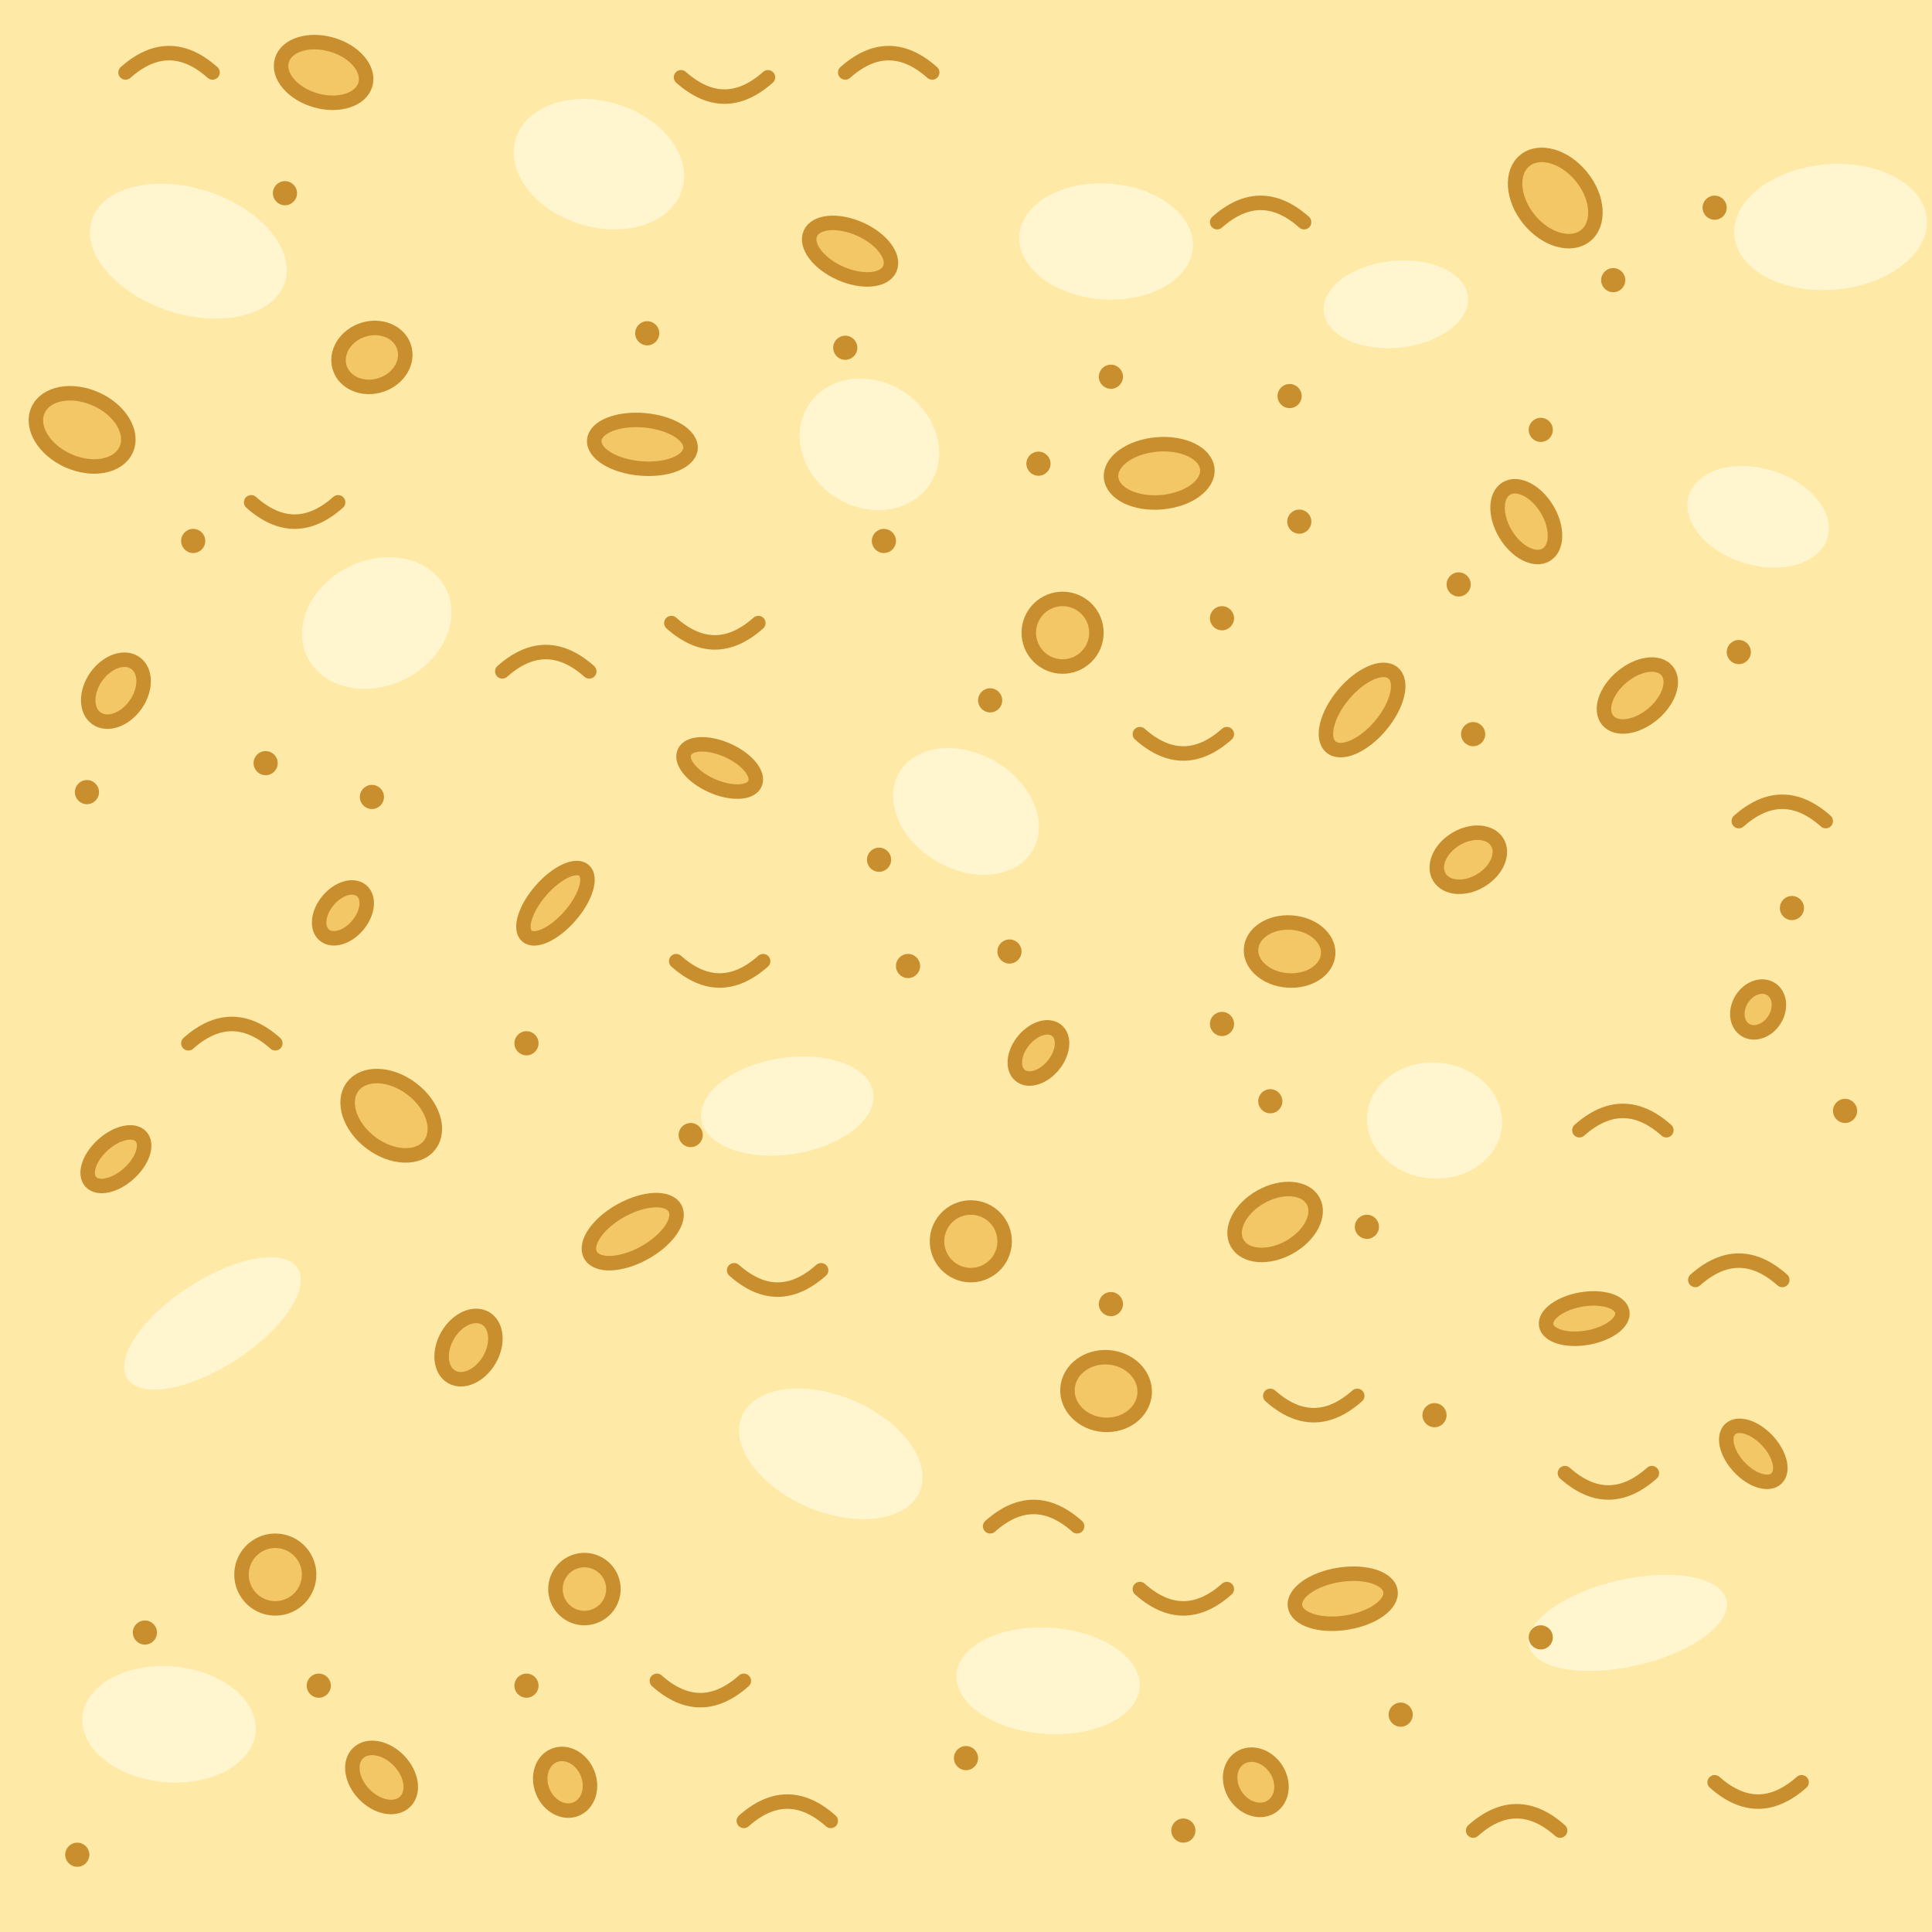
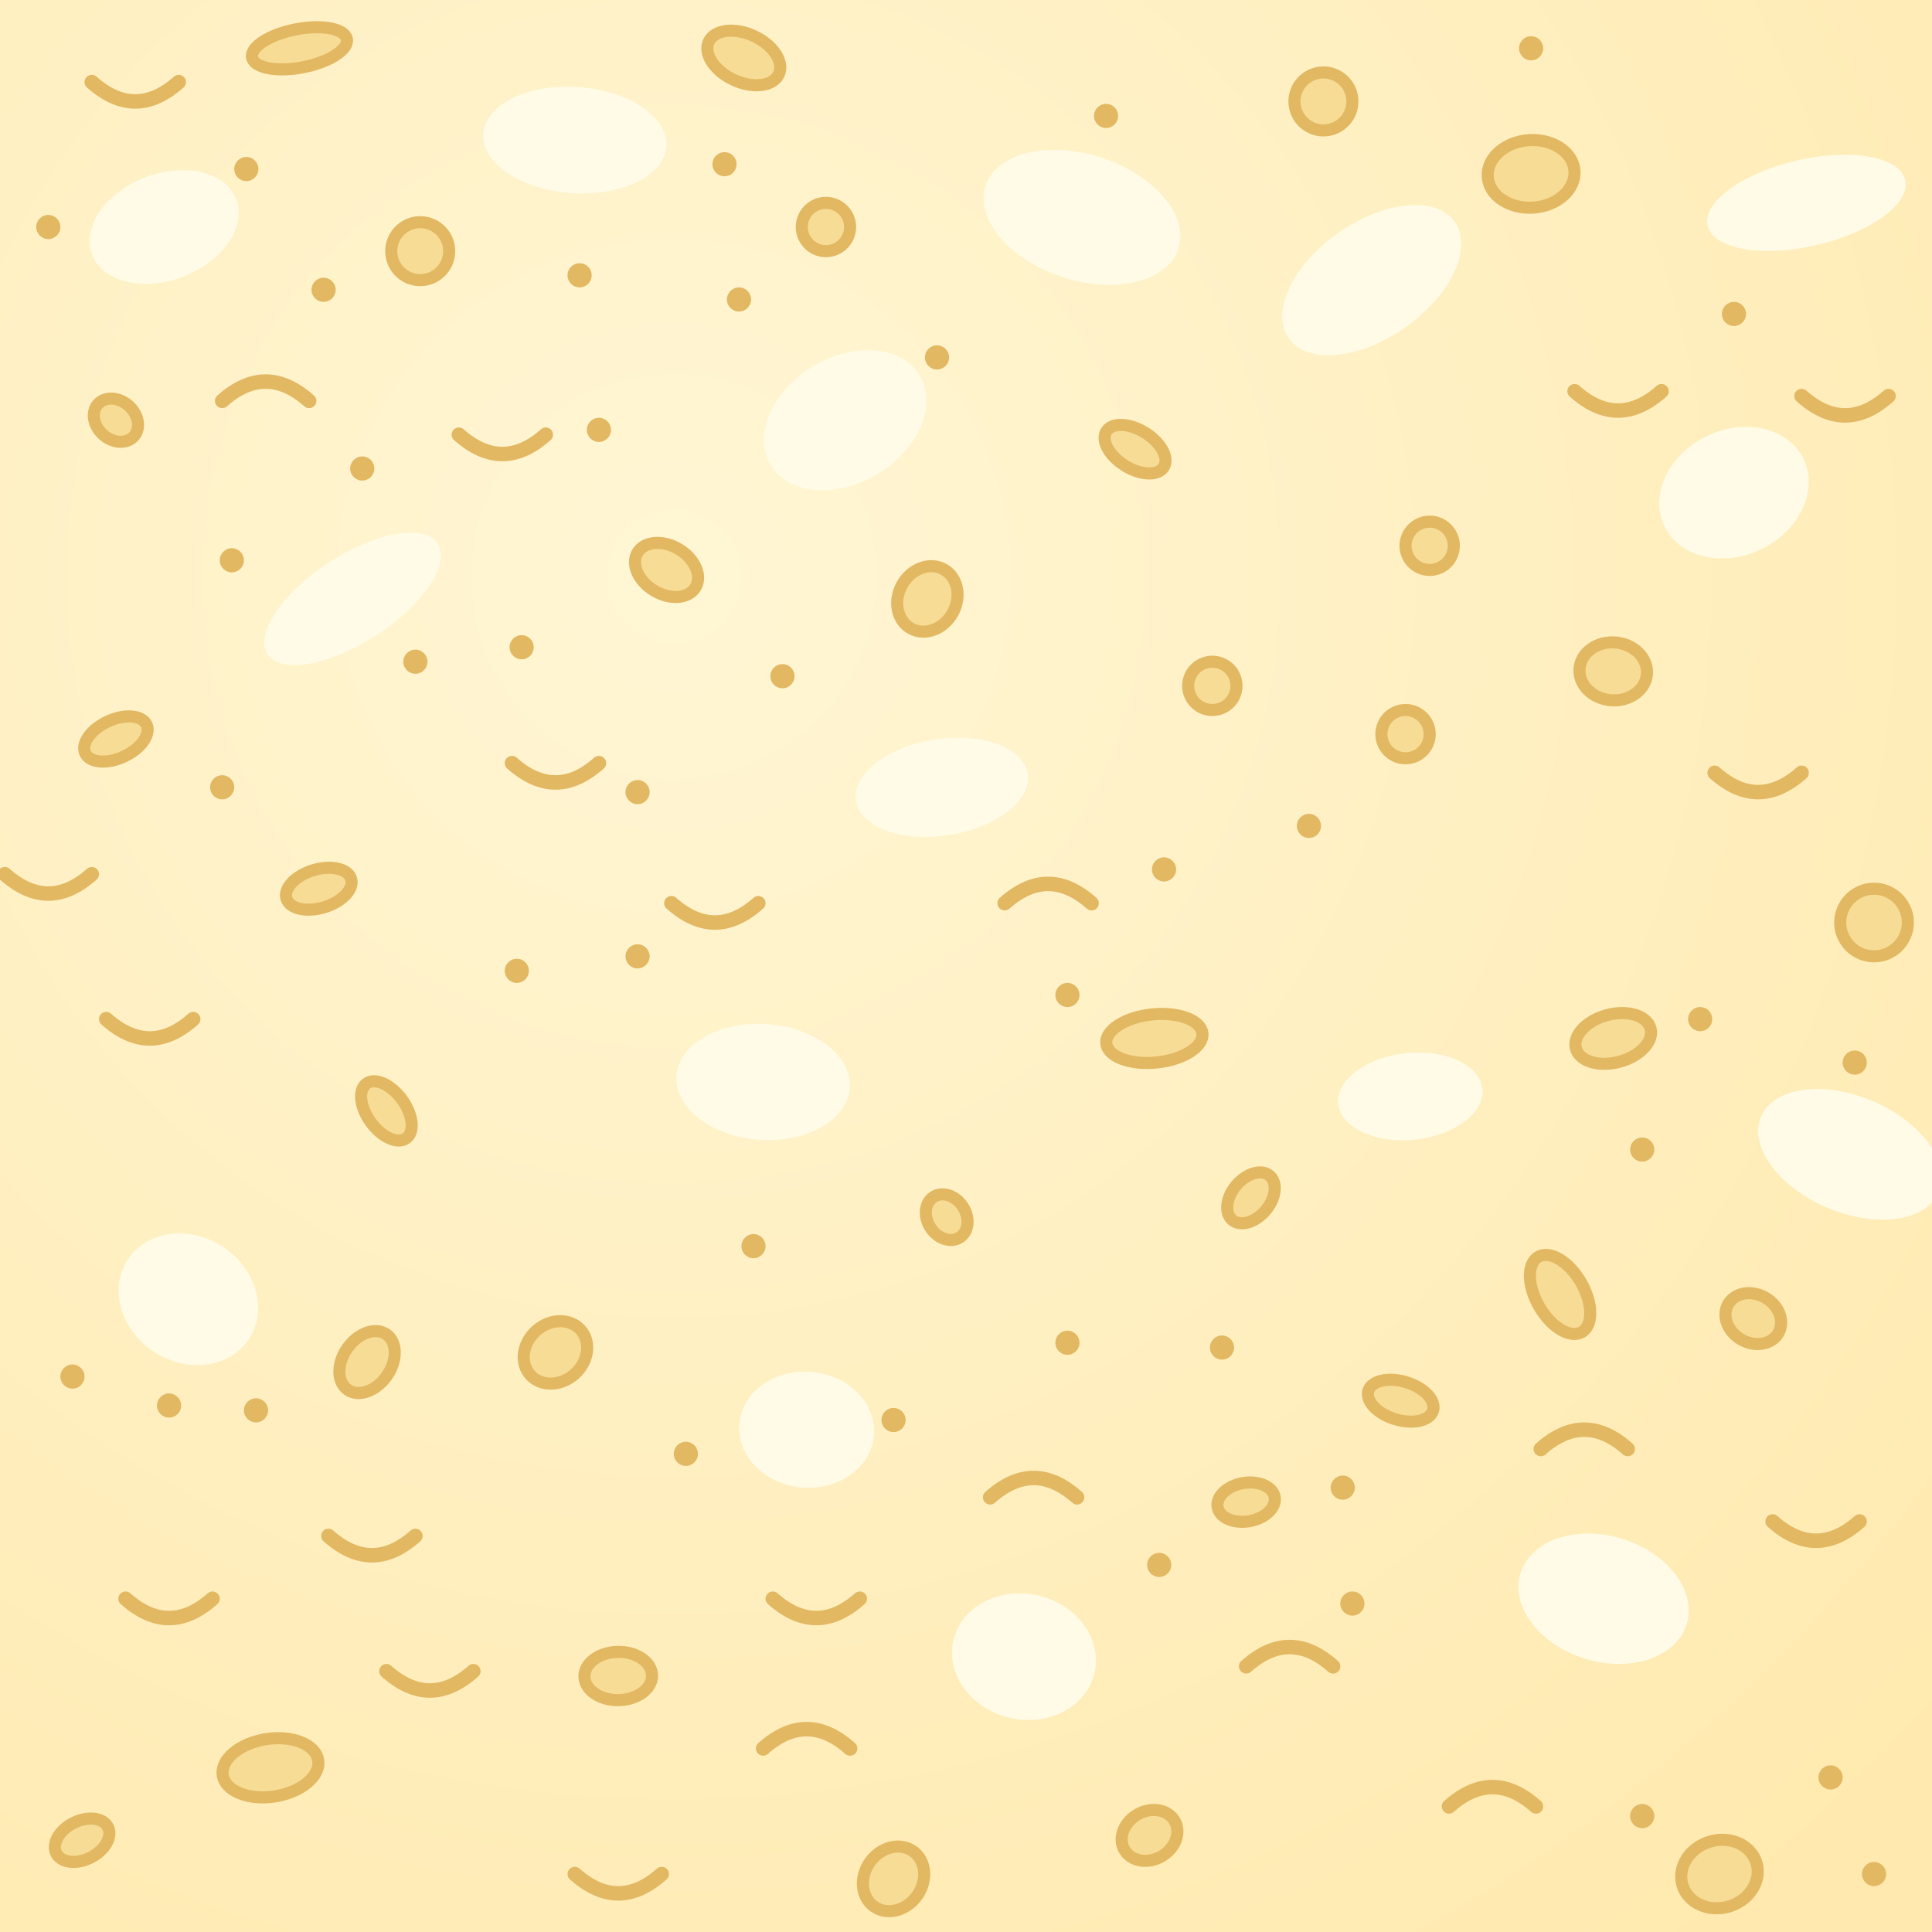
<svg xmlns="http://www.w3.org/2000/svg" viewBox="0 0 400 400" width="400" height="400">
-   <rect width="400" height="400" fill="#ffe9a6" />
-   <g fill="#fff6cf">
-     <ellipse cx="180" cy="92" rx="15" ry="13" transform="rotate(33 180 92)" />
-     <ellipse cx="217" cy="348" rx="19" ry="11" transform="rotate(4 217 348)" />
-     <ellipse cx="39" cy="52" rx="21" ry="13" transform="rotate(18 39 52)" />
-     <ellipse cx="289" cy="63" rx="15" ry="9" transform="rotate(-6 289 63)" />
-     <ellipse cx="44" cy="274" rx="21" ry="9" transform="rotate(-33 44 274)" />
-     <ellipse cx="124" cy="34" rx="18" ry="13" transform="rotate(17 124 34)" />
-     <ellipse cx="229" cy="50" rx="18" ry="12" transform="rotate(4 229 50)" />
-     <ellipse cx="297" cy="232" rx="14" ry="12" transform="rotate(5 297 232)" />
-     <ellipse cx="78" cy="129" rx="16" ry="13" transform="rotate(-26 78 129)" />
-     <ellipse cx="337" cy="336" rx="21" ry="9" transform="rotate(-13 337 336)" />
-     <ellipse cx="163" cy="229" rx="18" ry="10" transform="rotate(-9 163 229)" />
-     <ellipse cx="172" cy="301" rx="20" ry="12" transform="rotate(23 172 301)" />
-     <ellipse cx="364" cy="107" rx="15" ry="10" transform="rotate(17 364 107)" />
-     <ellipse cx="379" cy="47" rx="20" ry="13" transform="rotate(-5 379 47)" />
-     <ellipse cx="200" cy="168" rx="16" ry="12" transform="rotate(30 200 168)" />
-     <ellipse cx="35" cy="357" rx="18" ry="12" transform="rotate(5 35 357)" />
+   <defs>
+     <radialGradient id="g" cx="0.35" cy="0.3" r="0.9">
+       <stop offset="0" stop-color="#fff6d4" />
+       <stop offset="1" stop-color="#ffe9ae" />
+     </radialGradient>
+   </defs>
+   <rect width="400" height="400" fill="url(#g)" />
+   <g fill="#fffbe6">
+     <ellipse cx="175" cy="87" rx="18" ry="13" transform="rotate(-31 175 87)" />
+     <ellipse cx="212" cy="343" rx="15" ry="13" transform="rotate(13 212 343)" />
+     <ellipse cx="34" cy="47" rx="16" ry="11" transform="rotate(-21 34 47)" />
+     <ellipse cx="284" cy="58" rx="21" ry="12" transform="rotate(-35 284 58)" />
+     <ellipse cx="39" cy="269" rx="15" ry="13" transform="rotate(33 39 269)" />
+     <ellipse cx="119" cy="29" rx="19" ry="11" transform="rotate(4 119 29)" />
+     <ellipse cx="224" cy="45" rx="21" ry="13" transform="rotate(18 224 45)" />
+     <ellipse cx="292" cy="227" rx="15" ry="9" transform="rotate(-6 292 227)" />
+     <ellipse cx="73" cy="124" rx="21" ry="9" transform="rotate(-33 73 124)" />
+     <ellipse cx="332" cy="331" rx="18" ry="13" transform="rotate(17 332 331)" />
+     <ellipse cx="158" cy="224" rx="18" ry="12" transform="rotate(4 158 224)" />
+     <ellipse cx="167" cy="296" rx="14" ry="12" transform="rotate(5 167 296)" />
+     <ellipse cx="359" cy="102" rx="16" ry="13" transform="rotate(-26 359 102)" />
+     <ellipse cx="374" cy="42" rx="21" ry="9" transform="rotate(-13 374 42)" />
+     <ellipse cx="195" cy="163" rx="18" ry="10" transform="rotate(-9 195 163)" />
+     <ellipse cx="383" cy="239" rx="20" ry="12" transform="rotate(23 383 239)" />
  </g>
-   <g fill="#f3c766" stroke="#c98f2e" stroke-width="3">
-     <ellipse cx="364" cy="209" rx="5" ry="4" transform="rotate(-58 364 209)" />
-     <ellipse cx="133" cy="92" rx="10" ry="5" transform="rotate(5 133 92)" />
-     <ellipse cx="316" cy="108" rx="8" ry="5" transform="rotate(59 316 108)" />
-     <ellipse cx="149" cy="159" rx="8" ry="4" transform="rotate(24 149 159)" />
-     <ellipse cx="17" cy="89" rx="10" ry="7" transform="rotate(24 17 89)" />
-     <ellipse cx="229" cy="288" rx="8" ry="7" transform="rotate(4 229 288)" />
-     <ellipse cx="304" cy="178" rx="7" ry="5" transform="rotate(-31 304 178)" />
-     <ellipse cx="79" cy="368" rx="7" ry="5" transform="rotate(46 79 368)" />
-     <ellipse cx="278" cy="331" rx="10" ry="5" transform="rotate(-9 278 331)" />
-     <ellipse cx="363" cy="301" rx="7" ry="4" transform="rotate(47 363 301)" />
-     <ellipse cx="215" cy="218" rx="6" ry="4" transform="rotate(-51 215 218)" />
-     <ellipse cx="240" cy="98" rx="10" ry="6" transform="rotate(-5 240 98)" />
-     <ellipse cx="71" cy="189" rx="6" ry="4" transform="rotate(-50 71 189)" />
-     <ellipse cx="322" cy="41" rx="10" ry="7" transform="rotate(51 322 41)" />
-     <ellipse cx="67" cy="15" rx="9" ry="6" transform="rotate(16 67 15)" />
-     <ellipse cx="121" cy="329" rx="6" ry="6" transform="rotate(-55 121 329)" />
-     <ellipse cx="339" cy="144" rx="8" ry="5" transform="rotate(-40 339 144)" />
-     <ellipse cx="201" cy="257" rx="7" ry="7" transform="rotate(-60 201 257)" />
-     <ellipse cx="77" cy="74" rx="7" ry="6" transform="rotate(-18 77 74)" />
-     <ellipse cx="264" cy="253" rx="9" ry="6" transform="rotate(-29 264 253)" />
-     <ellipse cx="260" cy="369" rx="5" ry="6" transform="rotate(-33 260 369)" />
-     <ellipse cx="97" cy="279" rx="7" ry="5" transform="rotate(-60 97 279)" />
-     <ellipse cx="220" cy="131" rx="7" ry="7" transform="rotate(-50 220 131)" />
-     <ellipse cx="267" cy="197" rx="8" ry="6" transform="rotate(4 267 197)" />
-     <ellipse cx="131" cy="255" rx="10" ry="5" transform="rotate(-29 131 255)" />
-     <ellipse cx="115" cy="187" rx="9" ry="4" transform="rotate(-49 115 187)" />
-     <ellipse cx="24" cy="240" rx="7" ry="4" transform="rotate(-42 24 240)" />
-     <ellipse cx="328" cy="273" rx="8" ry="4" transform="rotate(-10 328 273)" />
-     <ellipse cx="117" cy="369" rx="5" ry="6" transform="rotate(-22 117 369)" />
-     <ellipse cx="282" cy="147" rx="10" ry="5" transform="rotate(-50 282 147)" />
-     <ellipse cx="176" cy="52" rx="9" ry="5" transform="rotate(24 176 52)" />
-     <ellipse cx="81" cy="231" rx="10" ry="7" transform="rotate(37 81 231)" />
-     <ellipse cx="57" cy="326" rx="7" ry="7" transform="rotate(-41 57 326)" />
-     <ellipse cx="24" cy="143" rx="7" ry="5" transform="rotate(-55 24 143)" />
+   <g fill="#f7dc96" stroke="#e2b862" stroke-width="2.5">
+     <ellipse cx="239" cy="215" rx="10" ry="5" transform="rotate(-6 239 215)" />
+     <ellipse cx="291" cy="152" rx="5" ry="5" transform="rotate(25 291 152)" />
+     <ellipse cx="80" cy="230" rx="7" ry="4" transform="rotate(54 80 230)" />
+     <ellipse cx="87" cy="52" rx="6" ry="6" transform="rotate(-42 87 52)" />
+     <ellipse cx="128" cy="347" rx="7" ry="5" transform="rotate(-1 128 347)" />
+     <ellipse cx="258" cy="311" rx="6" ry="4" transform="rotate(-10 258 311)" />
+     <ellipse cx="154" cy="12" rx="8" ry="5" transform="rotate(25 154 12)" />
+     <ellipse cx="363" cy="273" rx="6" ry="5" transform="rotate(30 363 273)" />
+     <ellipse cx="356" cy="388" rx="8" ry="7" transform="rotate(-17 356 388)" />
+     <ellipse cx="334" cy="215" rx="8" ry="5" transform="rotate(-15 334 215)" />
+     <ellipse cx="235" cy="93" rx="7" ry="4" transform="rotate(32 235 93)" />
+     <ellipse cx="66" cy="184" rx="7" ry="4" transform="rotate(-17 66 184)" />
+     <ellipse cx="317" cy="36" rx="9" ry="7" transform="rotate(-4 317 36)" />
+     <ellipse cx="62" cy="10" rx="10" ry="4" transform="rotate(-11 62 10)" />
+     <ellipse cx="334" cy="139" rx="7" ry="6" transform="rotate(5 334 139)" />
+     <ellipse cx="196" cy="252" rx="5" ry="4" transform="rotate(57 196 252)" />
+     <ellipse cx="259" cy="248" rx="6" ry="4" transform="rotate(-50 259 248)" />
+     <ellipse cx="185" cy="389" rx="7" ry="6" transform="rotate(-55 185 389)" />
+     <ellipse cx="274" cy="21" rx="6" ry="6" transform="rotate(36 274 21)" />
+     <ellipse cx="115" cy="280" rx="6" ry="7" transform="rotate(48 115 280)" />
+     <ellipse cx="56" cy="366" rx="10" ry="6" transform="rotate(-9 56 366)" />
+     <ellipse cx="192" cy="124" rx="6" ry="7" transform="rotate(29 192 124)" />
+     <ellipse cx="24" cy="153" rx="7" ry="4" transform="rotate(-25 24 153)" />
+     <ellipse cx="251" cy="142" rx="5" ry="5" transform="rotate(-6 251 142)" />
+     <ellipse cx="238" cy="380" rx="5" ry="6" transform="rotate(60 238 380)" />
+     <ellipse cx="24" cy="87" rx="5" ry="4" transform="rotate(42 24 87)" />
+     <ellipse cx="290" cy="290" rx="7" ry="4" transform="rotate(17 290 290)" />
+     <ellipse cx="17" cy="381" rx="6" ry="4" transform="rotate(-27 17 381)" />
+     <ellipse cx="138" cy="118" rx="5" ry="7" transform="rotate(-59 138 118)" />
+     <ellipse cx="388" cy="191" rx="7" ry="7" transform="rotate(58 388 191)" />
+     <ellipse cx="76" cy="282" rx="7" ry="5" transform="rotate(-55 76 282)" />
+     <ellipse cx="323" cy="268" rx="9" ry="5" transform="rotate(60 323 268)" />
+     <ellipse cx="296" cy="113" rx="5" ry="5" transform="rotate(-27 296 113)" />
+     <ellipse cx="171" cy="47" rx="5" ry="5" transform="rotate(-35 171 47)" />
  </g>
-   <g fill="none" stroke="#c98f2e" stroke-width="3" stroke-linecap="round">
-     <path d="M327 234 q9 -8 18 0" />
-     <path d="M305 379 q9 -8 18 0" />
-     <path d="M355 369 q9 8 18 0" />
-     <path d="M141 16 q9 8 18 0" />
-     <path d="M263 289 q9 8 18 0" />
-     <path d="M136 348 q9 8 18 0" />
-     <path d="M360 170 q9 -8 18 0" />
-     <path d="M324 305 q9 8 18 0" />
-     <path d="M252 46 q9 -8 18 0" />
-     <path d="M351 265 q9 -8 18 0" />
-     <path d="M154 377 q9 -8 18 0" />
-     <path d="M236 152 q9 8 18 0" />
-     <path d="M140 199 q9 8 18 0" />
-     <path d="M175 15 q9 -8 18 0" />
-     <path d="M39 216 q9 -8 18 0" />
-     <path d="M205 316 q9 -8 18 0" />
-     <path d="M236 329 q9 8 18 0" />
-     <path d="M152 263 q9 8 18 0" />
-     <path d="M104 139 q9 -8 18 0" />
-     <path d="M52 104 q9 8 18 0" />
-     <path d="M26 15 q9 -8 18 0" />
-     <path d="M139 129 q9 8 18 0" />
+   <g fill="none" stroke="#e2b862" stroke-width="3" stroke-linecap="round">
+     <path d="M160 331 q9 8 18 0" />
+     <path d="M106 158 q9 8 18 0" />
+     <path d="M139 187 q9 8 18 0" />
+     <path d="M19 17 q9 8 18 0" />
+     <path d="M158 362 q9 -8 18 0" />
+     <path d="M326 81 q9 8 18 0" />
+     <path d="M208 187 q9 -8 18 0" />
+     <path d="M355 160 q9 8 18 0" />
+     <path d="M95 90 q9 8 18 0" />
+     <path d="M1 181 q9 8 18 0" />
+     <path d="M258 345 q9 -8 18 0" />
+     <path d="M46 83 q9 -8 18 0" />
+     <path d="M205 310 q9 -8 18 0" />
+     <path d="M22 211 q9 8 18 0" />
+     <path d="M80 346 q9 8 18 0" />
+     <path d="M367 315 q9 8 18 0" />
+     <path d="M300 374 q9 -8 18 0" />
+     <path d="M26 331 q9 8 18 0" />
+     <path d="M119 388 q9 8 18 0" />
+     <path d="M319 300 q9 -8 18 0" />
+     <path d="M68 318 q9 8 18 0" />
+     <path d="M373 82 q9 8 18 0" />
  </g>
-   <g fill="#c98f2e">
-     <circle cx="371" cy="188" r="2.5" />
-     <circle cx="382" cy="230" r="2.5" />
-     <circle cx="200" cy="364" r="2.5" />
-     <circle cx="18" cy="164" r="2.5" />
-     <circle cx="253" cy="128" r="2.5" />
-     <circle cx="263" cy="228" r="2.5" />
-     <circle cx="355" cy="43" r="2.5" />
-     <circle cx="319" cy="89" r="2.5" />
-     <circle cx="109" cy="216" r="2.5" />
-     <circle cx="245" cy="379" r="2.5" />
-     <circle cx="175" cy="72" r="2.5" />
-     <circle cx="183" cy="112" r="2.5" />
-     <circle cx="109" cy="349" r="2.5" />
-     <circle cx="283" cy="254" r="2.5" />
-     <circle cx="55" cy="158" r="2.5" />
-     <circle cx="230" cy="78" r="2.5" />
-     <circle cx="302" cy="121" r="2.5" />
-     <circle cx="209" cy="197" r="2.5" />
-     <circle cx="59" cy="40" r="2.5" />
-     <circle cx="30" cy="338" r="2.5" />
-     <circle cx="188" cy="200" r="2.5" />
-     <circle cx="16" cy="384" r="2.5" />
-     <circle cx="319" cy="339" r="2.5" />
-     <circle cx="134" cy="69" r="2.5" />
-     <circle cx="253" cy="212" r="2.5" />
-     <circle cx="143" cy="235" r="2.5" />
-     <circle cx="267" cy="82" r="2.5" />
-     <circle cx="269" cy="108" r="2.5" />
-     <circle cx="182" cy="178" r="2.5" />
-     <circle cx="215" cy="96" r="2.5" />
-     <circle cx="297" cy="293" r="2.5" />
-     <circle cx="334" cy="58" r="2.5" />
-     <circle cx="230" cy="270" r="2.5" />
-     <circle cx="360" cy="135" r="2.5" />
-     <circle cx="290" cy="355" r="2.5" />
-     <circle cx="77" cy="165" r="2.5" />
-     <circle cx="305" cy="152" r="2.5" />
-     <circle cx="205" cy="145" r="2.5" />
-     <circle cx="66" cy="349" r="2.5" />
-     <circle cx="40" cy="112" r="2.5" />
+   <g fill="#e2b862">
+     <circle cx="150" cy="34" r="2.5" />
+     <circle cx="153" cy="62" r="2.5" />
+     <circle cx="86" cy="137" r="2.5" />
+     <circle cx="271" cy="171" r="2.5" />
+     <circle cx="107" cy="201" r="2.5" />
+     <circle cx="229" cy="24" r="2.5" />
+     <circle cx="51" cy="35" r="2.5" />
+     <circle cx="384" cy="220" r="2.5" />
+     <circle cx="240" cy="324" r="2.5" />
+     <circle cx="156" cy="258" r="2.5" />
+     <circle cx="35" cy="291" r="2.5" />
+     <circle cx="75" cy="97" r="2.5" />
+     <circle cx="162" cy="140" r="2.5" />
+     <circle cx="388" cy="388" r="2.5" />
+     <circle cx="132" cy="164" r="2.5" />
+     <circle cx="352" cy="211" r="2.5" />
+     <circle cx="48" cy="116" r="2.5" />
+     <circle cx="241" cy="180" r="2.5" />
+     <circle cx="108" cy="134" r="2.5" />
+     <circle cx="185" cy="294" r="2.5" />
+     <circle cx="132" cy="198" r="2.5" />
+     <circle cx="142" cy="301" r="2.5" />
+     <circle cx="221" cy="206" r="2.5" />
+     <circle cx="221" cy="278" r="2.5" />
+     <circle cx="194" cy="74" r="2.5" />
+     <circle cx="280" cy="332" r="2.5" />
+     <circle cx="120" cy="57" r="2.5" />
+     <circle cx="340" cy="238" r="2.5" />
+     <circle cx="10" cy="47" r="2.5" />
+     <circle cx="124" cy="89" r="2.5" />
+     <circle cx="359" cy="65" r="2.5" />
+     <circle cx="379" cy="368" r="2.5" />
+     <circle cx="53" cy="292" r="2.5" />
+     <circle cx="340" cy="376" r="2.5" />
+     <circle cx="67" cy="60" r="2.5" />
+     <circle cx="46" cy="163" r="2.5" />
+     <circle cx="278" cy="308" r="2.5" />
+     <circle cx="317" cy="10" r="2.5" />
+     <circle cx="15" cy="285" r="2.5" />
+     <circle cx="253" cy="279" r="2.5" />
  </g>
</svg>
